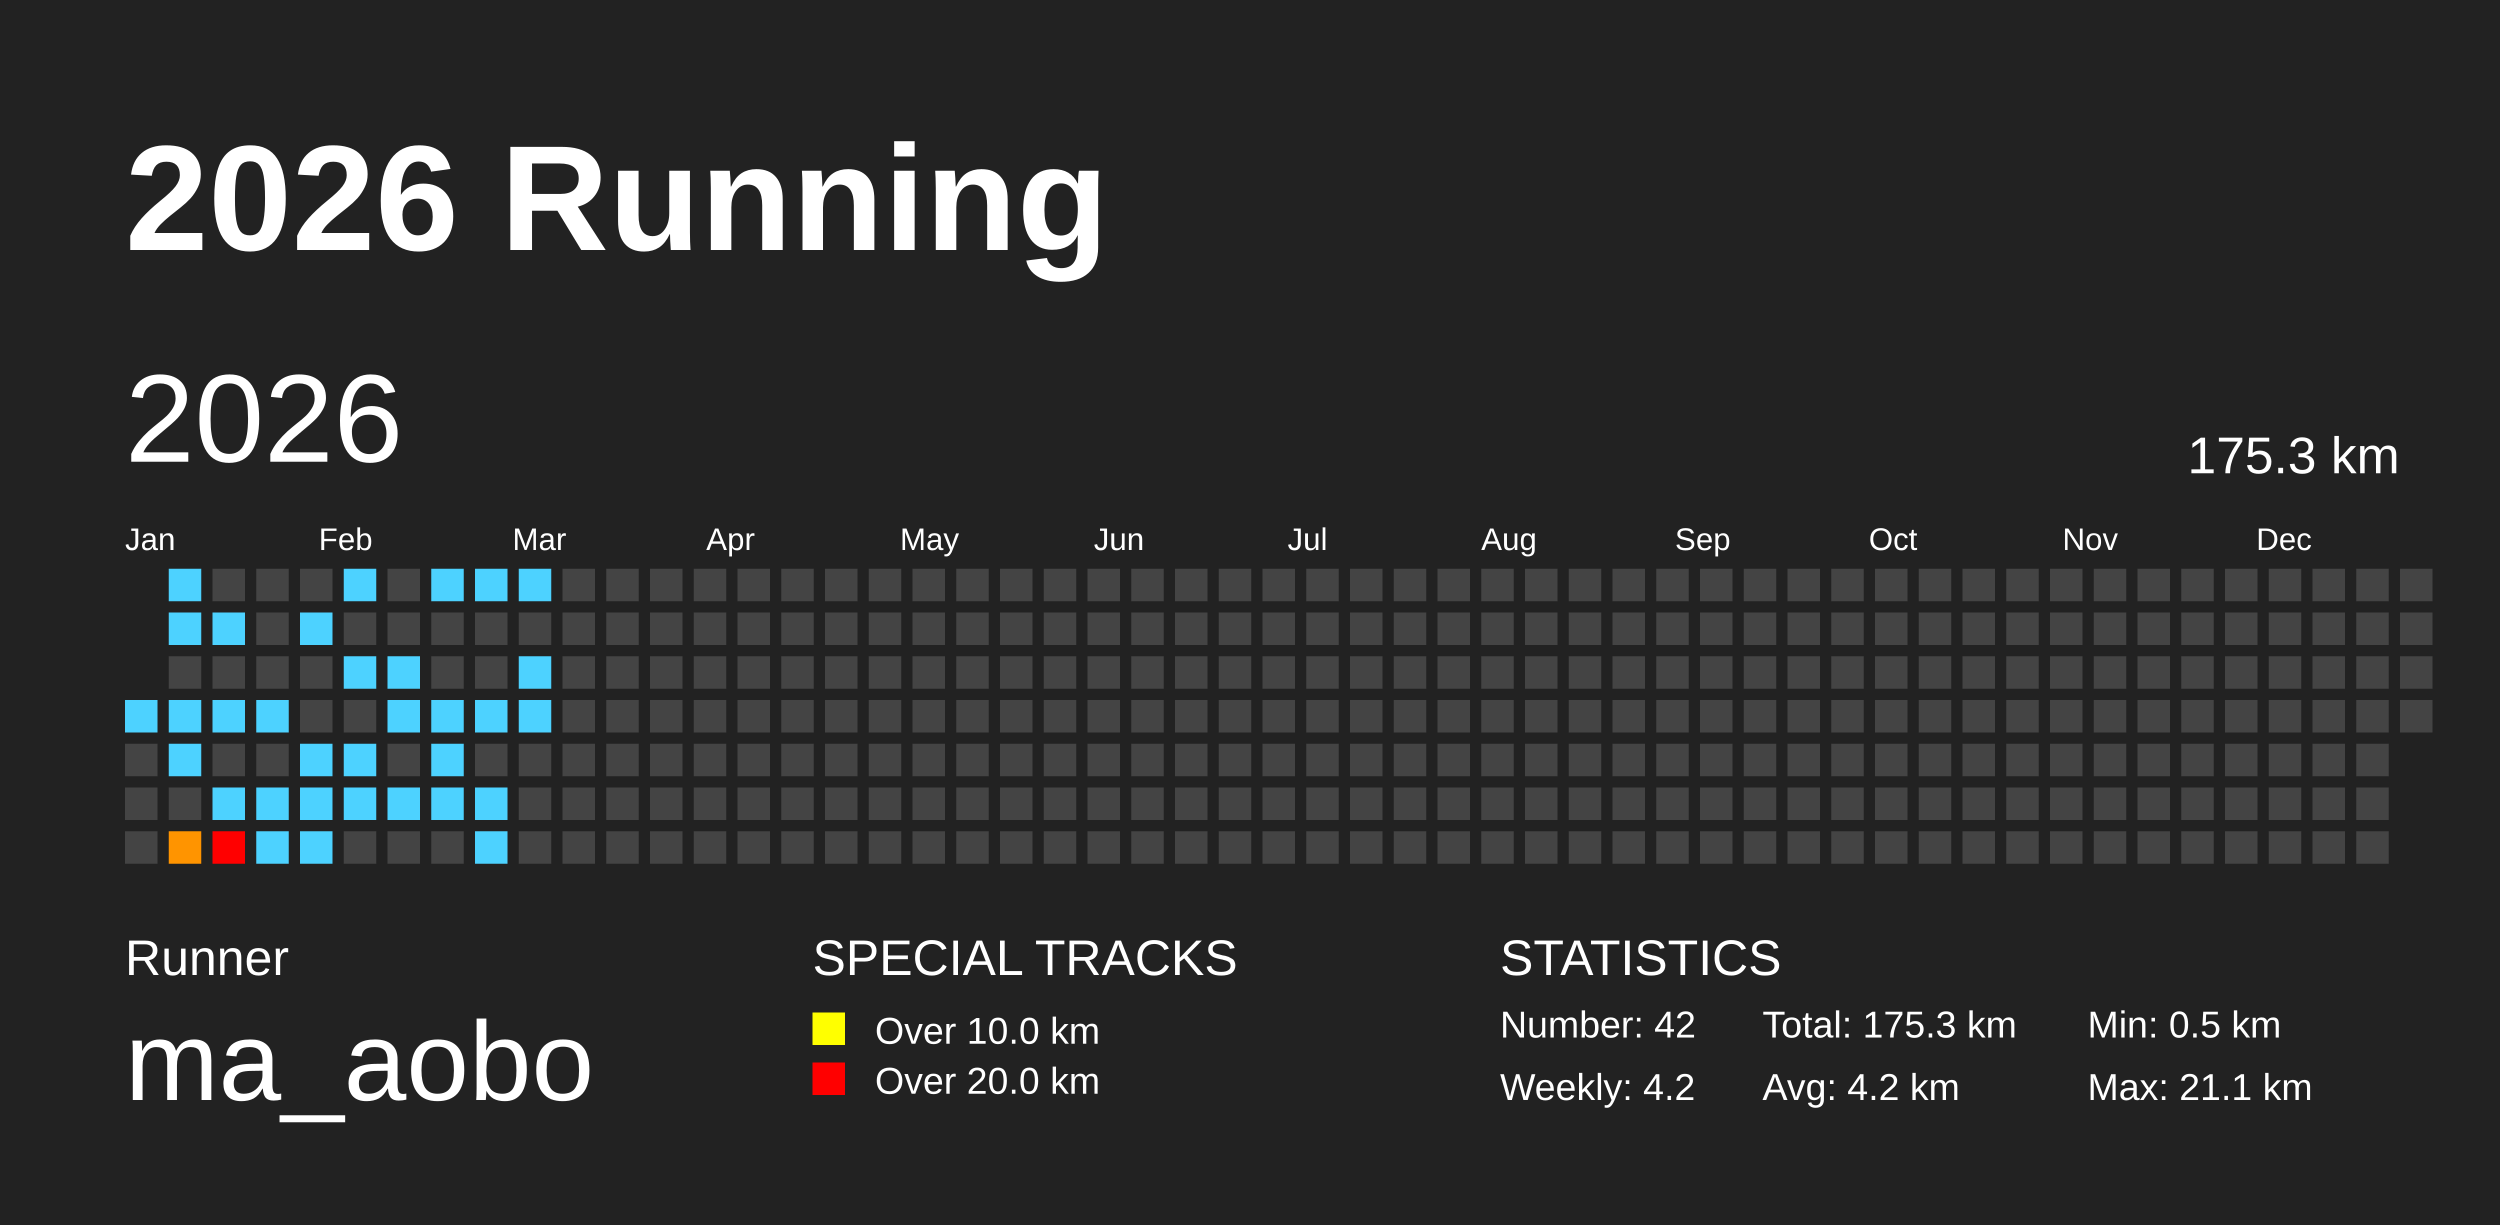
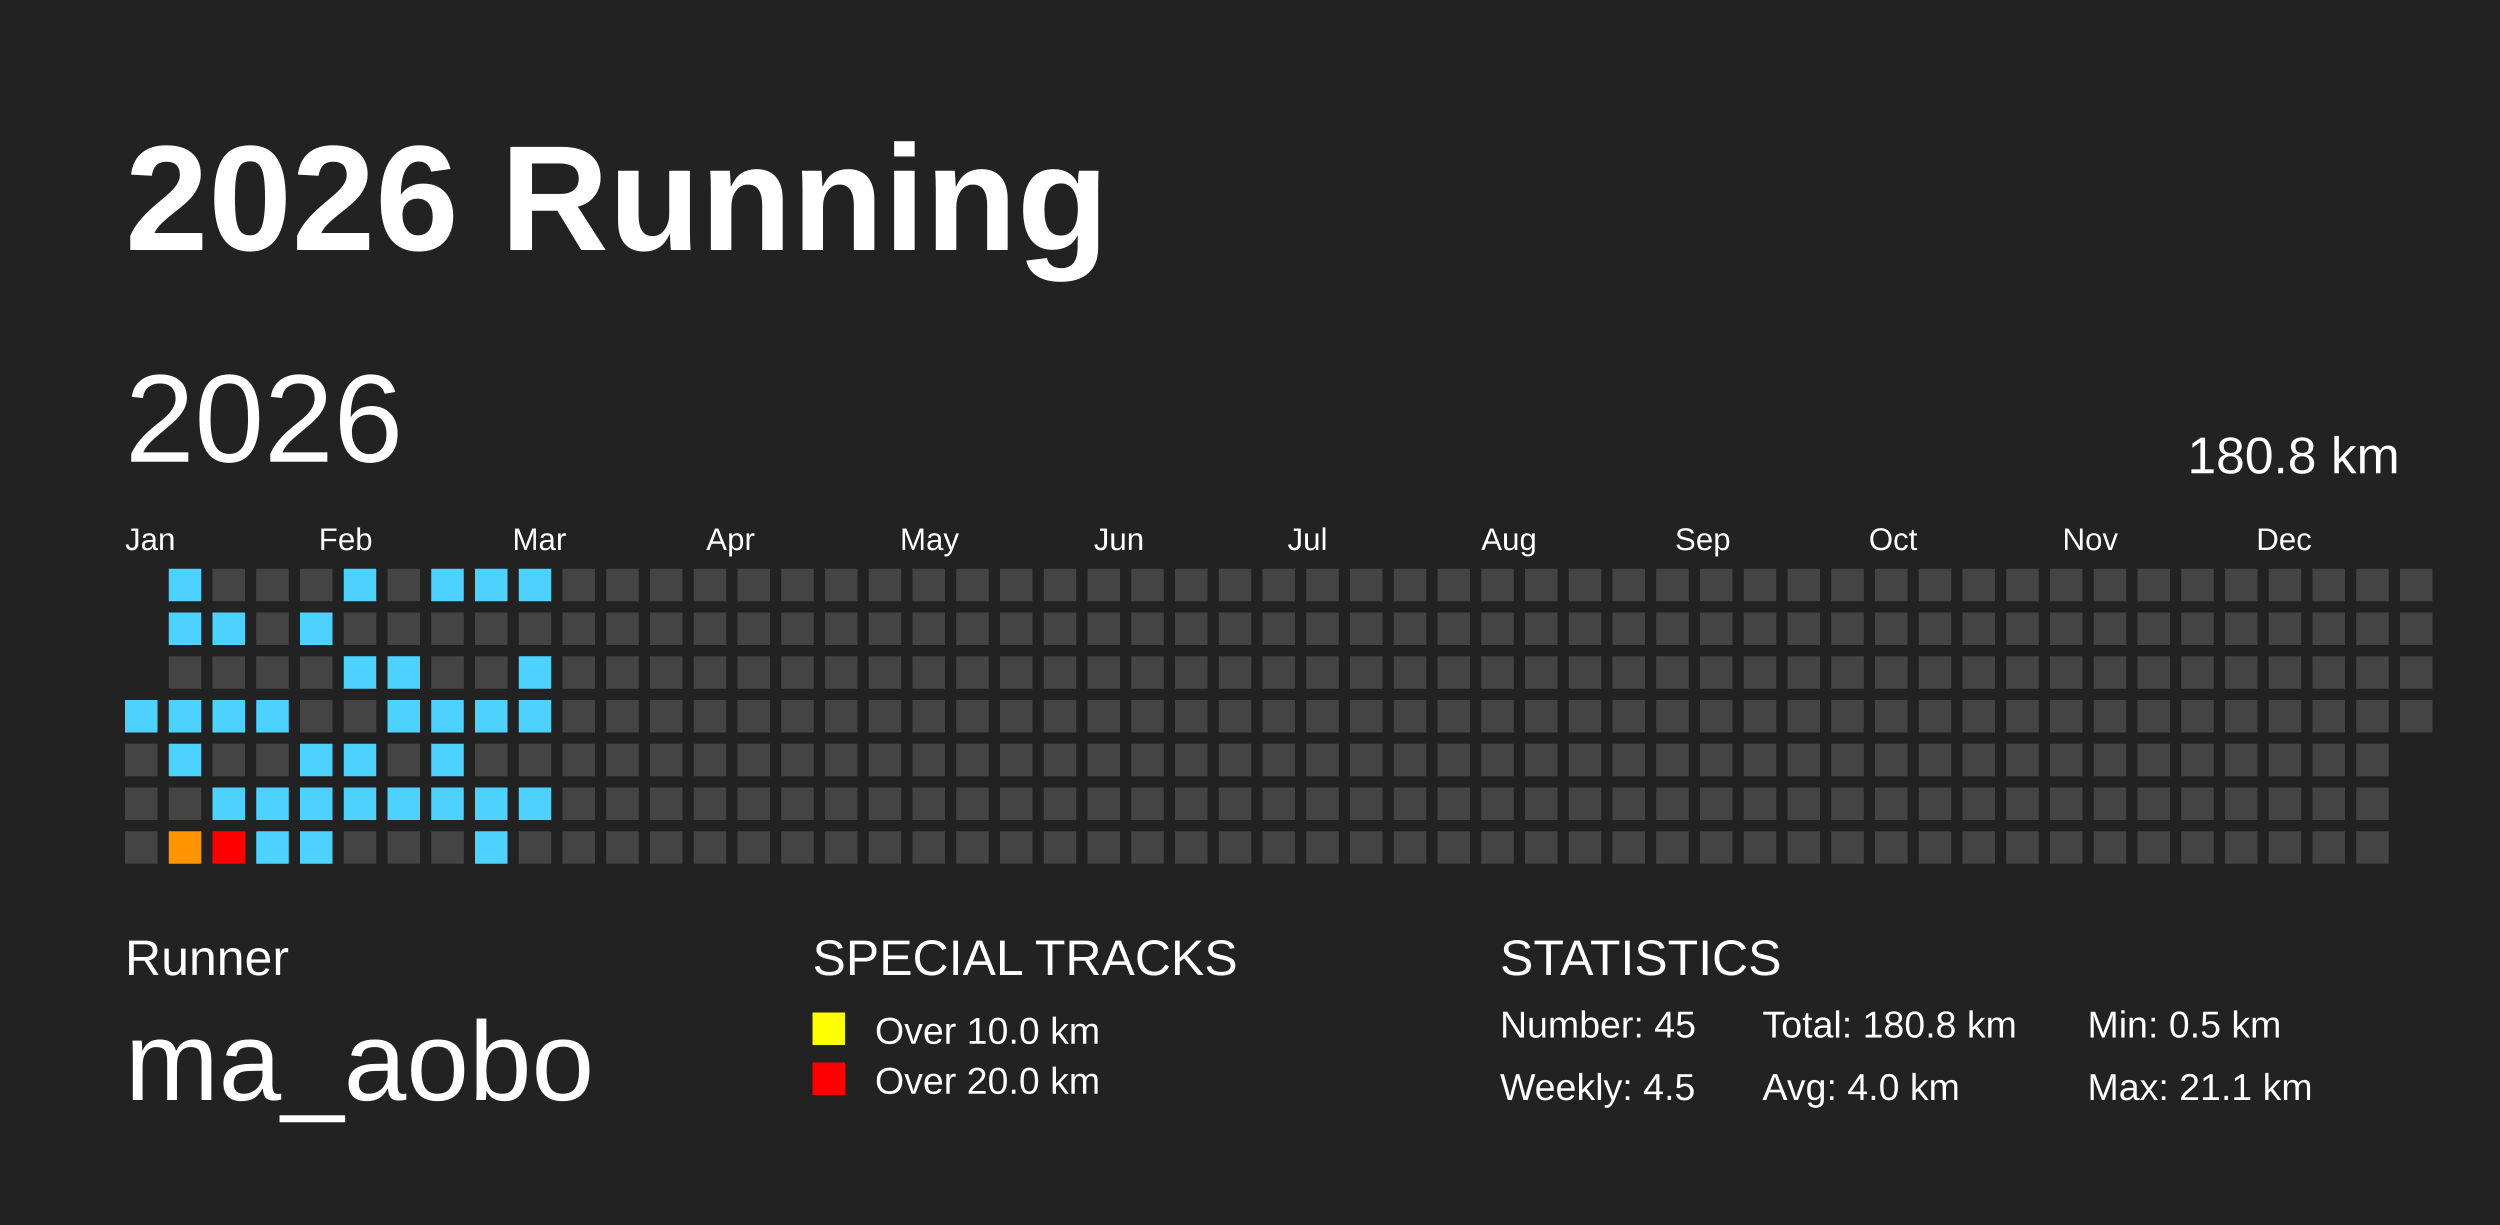
<svg xmlns="http://www.w3.org/2000/svg" baseProfile="full" height="98mm" version="1.1" viewBox="0,0,200,98" width="200mm">
  <defs />
  <rect fill="#222222" height="98" width="200" x="0" y="0" />
  <text fill="#FFFFFF" style="font-size:12px; font-family:Arial; font-weight:bold;" x="10" y="20">2026 Running</text>
  <text fill="#FFFFFF" style="font-size:4px; font-family:Arial" x="10" y="78">Runner</text>
  <text fill="#FFFFFF" style="font-size:9px; font-family:Arial" x="10" y="88">ma_aobo</text>
  <text fill="#FFFFFF" style="font-size:4px; font-family:Arial" x="65" y="78">SPECIAL TRACKS</text>
  <rect fill="yellow" height="2.6" width="2.6" x="65" y="81" />
  <text fill="#FFFFFF" style="font-size:3px; font-family:Arial" x="70" y="83.5">Over 10.0 km</text>
  <rect fill="red" height="2.6" width="2.6" x="65" y="85" />
  <text fill="#FFFFFF" style="font-size:3px; font-family:Arial" x="70" y="87.5">Over 20.0 km</text>
  <text fill="#FFFFFF" style="font-size:4px; font-family:Arial" x="120" y="78">STATISTICS</text>
-   <text fill="#FFFFFF" style="font-size:3px; font-family:Arial" x="120" y="83">Number: 42</text>
-   <text fill="#FFFFFF" style="font-size:3px; font-family:Arial" x="120" y="88">Weekly: 4.2</text>
-   <text fill="#FFFFFF" style="font-size:3px; font-family:Arial" x="141" y="83">Total: 175.3 km</text>
-   <text fill="#FFFFFF" style="font-size:3px; font-family:Arial" x="141" y="88">Avg: 4.2 km</text>
+   <text fill="#FFFFFF" style="font-size:3px; font-family:Arial" x="120" y="83">Number: 45</text>
+   <text fill="#FFFFFF" style="font-size:3px; font-family:Arial" x="120" y="88">Weekly: 4.5</text>
+   <text fill="#FFFFFF" style="font-size:3px; font-family:Arial" x="141" y="83">Total: 180.8 km</text>
+   <text fill="#FFFFFF" style="font-size:3px; font-family:Arial" x="141" y="88">Avg: 4.0 km</text>
  <text fill="#FFFFFF" style="font-size:3px; font-family:Arial" x="167" y="83">Min: 0.5 km</text>
  <text fill="#FFFFFF" style="font-size:3px; font-family:Arial" x="167" y="88">Max: 21.1 km</text>
  <text dominant-baseline="hanging" fill="#FFFFFF" style="font-size:10.0px; font-family:Arial;" x="10" y="30">2026</text>
-   <text dominant-baseline="hanging" fill="#FFFFFF" style="font-size:4.125px; font-family:Arial;" x="175" y="35">175.3 km</text>
+   <text dominant-baseline="hanging" fill="#FFFFFF" style="font-size:4.125px; font-family:Arial;" x="175" y="35">180.8 km</text>
  <text fill="#FFFFFF" style="font-size:2.5px; font-family:Arial" x="10.0" y="44">Jan</text>
  <text fill="#FFFFFF" style="font-size:2.5px; font-family:Arial" x="25.5" y="44">Feb</text>
  <text fill="#FFFFFF" style="font-size:2.5px; font-family:Arial" x="41.0" y="44">Mar</text>
  <text fill="#FFFFFF" style="font-size:2.5px; font-family:Arial" x="56.5" y="44">Apr</text>
  <text fill="#FFFFFF" style="font-size:2.5px; font-family:Arial" x="72.0" y="44">May</text>
  <text fill="#FFFFFF" style="font-size:2.5px; font-family:Arial" x="87.5" y="44">Jun</text>
  <text fill="#FFFFFF" style="font-size:2.5px; font-family:Arial" x="103.0" y="44">Jul</text>
  <text fill="#FFFFFF" style="font-size:2.5px; font-family:Arial" x="118.5" y="44">Aug</text>
  <text fill="#FFFFFF" style="font-size:2.5px; font-family:Arial" x="134.0" y="44">Sep</text>
  <text fill="#FFFFFF" style="font-size:2.5px; font-family:Arial" x="149.5" y="44">Oct</text>
  <text fill="#FFFFFF" style="font-size:2.5px; font-family:Arial" x="165.0" y="44">Nov</text>
  <text fill="#FFFFFF" style="font-size:2.5px; font-family:Arial" x="180.5" y="44">Dec</text>
  <rect fill="#4dd2ff" height="2.6" width="2.6" x="10.0" y="56.0" />
  <rect fill="#444444" height="2.6" width="2.6" x="10.0" y="59.5" />
  <rect fill="#444444" height="2.6" width="2.6" x="10.0" y="63.0" />
  <rect fill="#444444" height="2.6" width="2.6" x="10.0" y="66.5" />
  <rect fill="#4dd2ff" height="2.6" width="2.6" x="13.5" y="45.5" />
  <rect fill="#4dd2ff" height="2.6" width="2.6" x="13.5" y="49.0" />
  <rect fill="#444444" height="2.6" width="2.6" x="13.5" y="52.5" />
  <rect fill="#4dd2ff" height="2.6" width="2.6" x="13.5" y="56.0" />
  <rect fill="#4dd2ff" height="2.6" width="2.6" x="13.5" y="59.5" />
  <rect fill="#444444" height="2.6" width="2.6" x="13.5" y="63.0" />
  <rect fill="#ff9400" height="2.6" width="2.6" x="13.5" y="66.5" />
  <rect fill="#444444" height="2.6" width="2.6" x="17.0" y="45.5" />
  <rect fill="#4dd2ff" height="2.6" width="2.6" x="17.0" y="49.0" />
  <rect fill="#444444" height="2.6" width="2.6" x="17.0" y="52.5" />
  <rect fill="#4dd2ff" height="2.6" width="2.6" x="17.0" y="56.0" />
  <rect fill="#444444" height="2.6" width="2.6" x="17.0" y="59.5" />
  <rect fill="#4dd2ff" height="2.6" width="2.6" x="17.0" y="63.0" />
  <rect fill="red" height="2.6" width="2.6" x="17.0" y="66.5" />
  <rect fill="#444444" height="2.6" width="2.6" x="20.5" y="45.5" />
  <rect fill="#444444" height="2.6" width="2.6" x="20.5" y="49.0" />
  <rect fill="#444444" height="2.6" width="2.6" x="20.5" y="52.5" />
  <rect fill="#4dd2ff" height="2.6" width="2.6" x="20.5" y="56.0" />
  <rect fill="#444444" height="2.6" width="2.6" x="20.5" y="59.5" />
  <rect fill="#4dd2ff" height="2.6" width="2.6" x="20.5" y="63.0" />
  <rect fill="#4dd2ff" height="2.6" width="2.6" x="20.5" y="66.5" />
  <rect fill="#444444" height="2.6" width="2.6" x="24.0" y="45.5" />
  <rect fill="#4dd2ff" height="2.6" width="2.6" x="24.0" y="49.0" />
  <rect fill="#444444" height="2.6" width="2.6" x="24.0" y="52.5" />
  <rect fill="#444444" height="2.6" width="2.6" x="24.0" y="56.0" />
  <rect fill="#4dd2ff" height="2.6" width="2.6" x="24.0" y="59.5" />
  <rect fill="#4dd2ff" height="2.6" width="2.6" x="24.0" y="63.0" />
  <rect fill="#4dd2ff" height="2.6" width="2.6" x="24.0" y="66.5" />
  <rect fill="#4dd2ff" height="2.6" width="2.6" x="27.5" y="45.5" />
  <rect fill="#444444" height="2.6" width="2.6" x="27.5" y="49.0" />
  <rect fill="#4dd2ff" height="2.6" width="2.6" x="27.5" y="52.5" />
  <rect fill="#444444" height="2.6" width="2.6" x="27.5" y="56.0" />
  <rect fill="#4dd2ff" height="2.6" width="2.6" x="27.5" y="59.5" />
  <rect fill="#4dd2ff" height="2.6" width="2.6" x="27.5" y="63.0" />
  <rect fill="#444444" height="2.6" width="2.6" x="27.5" y="66.5" />
  <rect fill="#444444" height="2.6" width="2.6" x="31.0" y="45.5" />
  <rect fill="#444444" height="2.6" width="2.6" x="31.0" y="49.0" />
  <rect fill="#4dd2ff" height="2.6" width="2.6" x="31.0" y="52.5" />
  <rect fill="#4dd2ff" height="2.6" width="2.6" x="31.0" y="56.0" />
  <rect fill="#444444" height="2.6" width="2.6" x="31.0" y="59.5" />
  <rect fill="#4dd2ff" height="2.6" width="2.6" x="31.0" y="63.0" />
  <rect fill="#444444" height="2.6" width="2.6" x="31.0" y="66.5" />
  <rect fill="#4dd2ff" height="2.6" width="2.6" x="34.5" y="45.5" />
  <rect fill="#444444" height="2.6" width="2.6" x="34.5" y="49.0" />
  <rect fill="#444444" height="2.6" width="2.6" x="34.5" y="52.5" />
  <rect fill="#4dd2ff" height="2.6" width="2.6" x="34.5" y="56.0" />
  <rect fill="#4dd2ff" height="2.6" width="2.6" x="34.5" y="59.5" />
  <rect fill="#4dd2ff" height="2.6" width="2.6" x="34.5" y="63.0" />
  <rect fill="#444444" height="2.6" width="2.6" x="34.5" y="66.5" />
  <rect fill="#4dd2ff" height="2.6" width="2.6" x="38.0" y="45.5" />
  <rect fill="#444444" height="2.6" width="2.6" x="38.0" y="49.0" />
  <rect fill="#444444" height="2.6" width="2.6" x="38.0" y="52.5" />
  <rect fill="#4dd2ff" height="2.6" width="2.6" x="38.0" y="56.0" />
  <rect fill="#444444" height="2.6" width="2.6" x="38.0" y="59.5" />
  <rect fill="#4dd2ff" height="2.6" width="2.6" x="38.0" y="63.0" />
  <rect fill="#4dd2ff" height="2.6" width="2.6" x="38.0" y="66.5" />
  <rect fill="#4dd2ff" height="2.6" width="2.6" x="41.5" y="45.5" />
  <rect fill="#444444" height="2.6" width="2.6" x="41.5" y="49.0" />
  <rect fill="#4dd2ff" height="2.6" width="2.6" x="41.5" y="52.5" />
  <rect fill="#4dd2ff" height="2.6" width="2.6" x="41.5" y="56.0" />
  <rect fill="#444444" height="2.6" width="2.6" x="41.5" y="59.5" />
-   <rect fill="#444444" height="2.6" width="2.6" x="41.5" y="63.0" />
+   <rect fill="#4dd2ff" height="2.6" width="2.6" x="41.5" y="63.0" />
  <rect fill="#444444" height="2.6" width="2.6" x="41.5" y="66.5" />
  <rect fill="#444444" height="2.6" width="2.6" x="45.0" y="45.5" />
  <rect fill="#444444" height="2.6" width="2.6" x="45.0" y="49.0" />
  <rect fill="#444444" height="2.6" width="2.6" x="45.0" y="52.5" />
  <rect fill="#444444" height="2.6" width="2.6" x="45.0" y="56.0" />
  <rect fill="#444444" height="2.6" width="2.6" x="45.0" y="59.5" />
  <rect fill="#444444" height="2.6" width="2.6" x="45.0" y="63.0" />
  <rect fill="#444444" height="2.6" width="2.6" x="45.0" y="66.5" />
  <rect fill="#444444" height="2.6" width="2.6" x="48.5" y="45.5" />
  <rect fill="#444444" height="2.6" width="2.6" x="48.5" y="49.0" />
  <rect fill="#444444" height="2.6" width="2.6" x="48.5" y="52.5" />
  <rect fill="#444444" height="2.6" width="2.6" x="48.5" y="56.0" />
  <rect fill="#444444" height="2.6" width="2.6" x="48.5" y="59.5" />
  <rect fill="#444444" height="2.6" width="2.6" x="48.5" y="63.0" />
  <rect fill="#444444" height="2.6" width="2.6" x="48.5" y="66.5" />
  <rect fill="#444444" height="2.6" width="2.6" x="52.0" y="45.5" />
  <rect fill="#444444" height="2.6" width="2.6" x="52.0" y="49.0" />
  <rect fill="#444444" height="2.6" width="2.6" x="52.0" y="52.5" />
  <rect fill="#444444" height="2.6" width="2.6" x="52.0" y="56.0" />
  <rect fill="#444444" height="2.6" width="2.6" x="52.0" y="59.5" />
  <rect fill="#444444" height="2.6" width="2.6" x="52.0" y="63.0" />
  <rect fill="#444444" height="2.6" width="2.6" x="52.0" y="66.5" />
  <rect fill="#444444" height="2.6" width="2.6" x="55.5" y="45.5" />
  <rect fill="#444444" height="2.6" width="2.6" x="55.5" y="49.0" />
  <rect fill="#444444" height="2.6" width="2.6" x="55.5" y="52.5" />
  <rect fill="#444444" height="2.6" width="2.6" x="55.5" y="56.0" />
  <rect fill="#444444" height="2.6" width="2.6" x="55.5" y="59.5" />
  <rect fill="#444444" height="2.6" width="2.6" x="55.5" y="63.0" />
  <rect fill="#444444" height="2.6" width="2.6" x="55.5" y="66.5" />
  <rect fill="#444444" height="2.6" width="2.6" x="59.0" y="45.5" />
  <rect fill="#444444" height="2.6" width="2.6" x="59.0" y="49.0" />
  <rect fill="#444444" height="2.6" width="2.6" x="59.0" y="52.5" />
  <rect fill="#444444" height="2.6" width="2.6" x="59.0" y="56.0" />
  <rect fill="#444444" height="2.6" width="2.6" x="59.0" y="59.5" />
  <rect fill="#444444" height="2.6" width="2.6" x="59.0" y="63.0" />
  <rect fill="#444444" height="2.6" width="2.6" x="59.0" y="66.5" />
  <rect fill="#444444" height="2.6" width="2.6" x="62.5" y="45.5" />
  <rect fill="#444444" height="2.6" width="2.6" x="62.5" y="49.0" />
  <rect fill="#444444" height="2.6" width="2.6" x="62.5" y="52.5" />
  <rect fill="#444444" height="2.6" width="2.6" x="62.5" y="56.0" />
  <rect fill="#444444" height="2.6" width="2.6" x="62.5" y="59.5" />
  <rect fill="#444444" height="2.6" width="2.6" x="62.5" y="63.0" />
  <rect fill="#444444" height="2.6" width="2.6" x="62.5" y="66.5" />
  <rect fill="#444444" height="2.6" width="2.6" x="66.0" y="45.5" />
  <rect fill="#444444" height="2.6" width="2.6" x="66.0" y="49.0" />
  <rect fill="#444444" height="2.6" width="2.6" x="66.0" y="52.5" />
  <rect fill="#444444" height="2.6" width="2.6" x="66.0" y="56.0" />
  <rect fill="#444444" height="2.6" width="2.6" x="66.0" y="59.5" />
  <rect fill="#444444" height="2.6" width="2.6" x="66.0" y="63.0" />
  <rect fill="#444444" height="2.6" width="2.6" x="66.0" y="66.5" />
  <rect fill="#444444" height="2.6" width="2.6" x="69.5" y="45.5" />
  <rect fill="#444444" height="2.6" width="2.6" x="69.5" y="49.0" />
  <rect fill="#444444" height="2.6" width="2.6" x="69.5" y="52.5" />
  <rect fill="#444444" height="2.6" width="2.6" x="69.5" y="56.0" />
  <rect fill="#444444" height="2.6" width="2.6" x="69.5" y="59.5" />
  <rect fill="#444444" height="2.6" width="2.6" x="69.5" y="63.0" />
  <rect fill="#444444" height="2.6" width="2.6" x="69.5" y="66.5" />
  <rect fill="#444444" height="2.6" width="2.6" x="73.0" y="45.5" />
  <rect fill="#444444" height="2.6" width="2.6" x="73.0" y="49.0" />
  <rect fill="#444444" height="2.6" width="2.6" x="73.0" y="52.5" />
  <rect fill="#444444" height="2.6" width="2.6" x="73.0" y="56.0" />
  <rect fill="#444444" height="2.6" width="2.6" x="73.0" y="59.5" />
  <rect fill="#444444" height="2.6" width="2.6" x="73.0" y="63.0" />
  <rect fill="#444444" height="2.6" width="2.6" x="73.0" y="66.5" />
  <rect fill="#444444" height="2.6" width="2.6" x="76.5" y="45.5" />
  <rect fill="#444444" height="2.6" width="2.6" x="76.5" y="49.0" />
  <rect fill="#444444" height="2.6" width="2.6" x="76.5" y="52.5" />
  <rect fill="#444444" height="2.6" width="2.6" x="76.5" y="56.0" />
  <rect fill="#444444" height="2.6" width="2.6" x="76.5" y="59.5" />
  <rect fill="#444444" height="2.6" width="2.6" x="76.5" y="63.0" />
  <rect fill="#444444" height="2.6" width="2.6" x="76.5" y="66.5" />
  <rect fill="#444444" height="2.6" width="2.6" x="80.0" y="45.5" />
  <rect fill="#444444" height="2.6" width="2.6" x="80.0" y="49.0" />
  <rect fill="#444444" height="2.6" width="2.6" x="80.0" y="52.5" />
  <rect fill="#444444" height="2.6" width="2.6" x="80.0" y="56.0" />
  <rect fill="#444444" height="2.6" width="2.6" x="80.0" y="59.5" />
  <rect fill="#444444" height="2.6" width="2.6" x="80.0" y="63.0" />
  <rect fill="#444444" height="2.6" width="2.6" x="80.0" y="66.5" />
  <rect fill="#444444" height="2.6" width="2.6" x="83.5" y="45.5" />
  <rect fill="#444444" height="2.6" width="2.6" x="83.5" y="49.0" />
  <rect fill="#444444" height="2.6" width="2.6" x="83.5" y="52.5" />
  <rect fill="#444444" height="2.6" width="2.6" x="83.5" y="56.0" />
  <rect fill="#444444" height="2.6" width="2.6" x="83.5" y="59.5" />
  <rect fill="#444444" height="2.6" width="2.6" x="83.5" y="63.0" />
  <rect fill="#444444" height="2.6" width="2.6" x="83.5" y="66.5" />
  <rect fill="#444444" height="2.6" width="2.6" x="87.0" y="45.5" />
  <rect fill="#444444" height="2.6" width="2.6" x="87.0" y="49.0" />
  <rect fill="#444444" height="2.6" width="2.6" x="87.0" y="52.5" />
  <rect fill="#444444" height="2.6" width="2.6" x="87.0" y="56.0" />
  <rect fill="#444444" height="2.6" width="2.6" x="87.0" y="59.5" />
  <rect fill="#444444" height="2.6" width="2.6" x="87.0" y="63.0" />
  <rect fill="#444444" height="2.6" width="2.6" x="87.0" y="66.5" />
  <rect fill="#444444" height="2.6" width="2.6" x="90.5" y="45.5" />
  <rect fill="#444444" height="2.6" width="2.6" x="90.5" y="49.0" />
  <rect fill="#444444" height="2.6" width="2.6" x="90.5" y="52.5" />
  <rect fill="#444444" height="2.6" width="2.6" x="90.5" y="56.0" />
  <rect fill="#444444" height="2.6" width="2.6" x="90.5" y="59.5" />
  <rect fill="#444444" height="2.6" width="2.6" x="90.5" y="63.0" />
  <rect fill="#444444" height="2.6" width="2.6" x="90.5" y="66.5" />
  <rect fill="#444444" height="2.6" width="2.6" x="94.0" y="45.5" />
  <rect fill="#444444" height="2.6" width="2.6" x="94.0" y="49.0" />
  <rect fill="#444444" height="2.6" width="2.6" x="94.0" y="52.5" />
  <rect fill="#444444" height="2.6" width="2.6" x="94.0" y="56.0" />
  <rect fill="#444444" height="2.6" width="2.6" x="94.0" y="59.5" />
  <rect fill="#444444" height="2.6" width="2.6" x="94.0" y="63.0" />
  <rect fill="#444444" height="2.6" width="2.6" x="94.0" y="66.5" />
  <rect fill="#444444" height="2.6" width="2.6" x="97.5" y="45.5" />
  <rect fill="#444444" height="2.6" width="2.6" x="97.5" y="49.0" />
  <rect fill="#444444" height="2.6" width="2.6" x="97.5" y="52.5" />
  <rect fill="#444444" height="2.6" width="2.6" x="97.5" y="56.0" />
  <rect fill="#444444" height="2.6" width="2.6" x="97.5" y="59.5" />
  <rect fill="#444444" height="2.6" width="2.6" x="97.5" y="63.0" />
  <rect fill="#444444" height="2.6" width="2.6" x="97.5" y="66.5" />
  <rect fill="#444444" height="2.6" width="2.6" x="101.0" y="45.5" />
  <rect fill="#444444" height="2.6" width="2.6" x="101.0" y="49.0" />
  <rect fill="#444444" height="2.6" width="2.6" x="101.0" y="52.5" />
  <rect fill="#444444" height="2.6" width="2.6" x="101.0" y="56.0" />
  <rect fill="#444444" height="2.6" width="2.6" x="101.0" y="59.5" />
  <rect fill="#444444" height="2.6" width="2.6" x="101.0" y="63.0" />
  <rect fill="#444444" height="2.6" width="2.6" x="101.0" y="66.5" />
  <rect fill="#444444" height="2.6" width="2.6" x="104.5" y="45.5" />
  <rect fill="#444444" height="2.6" width="2.6" x="104.5" y="49.0" />
  <rect fill="#444444" height="2.6" width="2.6" x="104.5" y="52.5" />
  <rect fill="#444444" height="2.6" width="2.6" x="104.5" y="56.0" />
  <rect fill="#444444" height="2.6" width="2.6" x="104.5" y="59.5" />
  <rect fill="#444444" height="2.6" width="2.6" x="104.5" y="63.0" />
  <rect fill="#444444" height="2.6" width="2.6" x="104.5" y="66.5" />
  <rect fill="#444444" height="2.6" width="2.6" x="108.0" y="45.5" />
  <rect fill="#444444" height="2.6" width="2.6" x="108.0" y="49.0" />
  <rect fill="#444444" height="2.6" width="2.6" x="108.0" y="52.5" />
  <rect fill="#444444" height="2.6" width="2.6" x="108.0" y="56.0" />
  <rect fill="#444444" height="2.6" width="2.6" x="108.0" y="59.5" />
  <rect fill="#444444" height="2.6" width="2.6" x="108.0" y="63.0" />
  <rect fill="#444444" height="2.6" width="2.6" x="108.0" y="66.5" />
  <rect fill="#444444" height="2.6" width="2.6" x="111.5" y="45.5" />
  <rect fill="#444444" height="2.6" width="2.6" x="111.5" y="49.0" />
  <rect fill="#444444" height="2.6" width="2.6" x="111.5" y="52.5" />
  <rect fill="#444444" height="2.6" width="2.6" x="111.5" y="56.0" />
  <rect fill="#444444" height="2.6" width="2.6" x="111.5" y="59.5" />
  <rect fill="#444444" height="2.6" width="2.6" x="111.5" y="63.0" />
  <rect fill="#444444" height="2.6" width="2.6" x="111.5" y="66.5" />
  <rect fill="#444444" height="2.6" width="2.6" x="115.0" y="45.5" />
  <rect fill="#444444" height="2.6" width="2.6" x="115.0" y="49.0" />
  <rect fill="#444444" height="2.6" width="2.6" x="115.0" y="52.5" />
  <rect fill="#444444" height="2.6" width="2.6" x="115.0" y="56.0" />
  <rect fill="#444444" height="2.6" width="2.6" x="115.0" y="59.5" />
  <rect fill="#444444" height="2.6" width="2.6" x="115.0" y="63.0" />
  <rect fill="#444444" height="2.6" width="2.6" x="115.0" y="66.5" />
  <rect fill="#444444" height="2.6" width="2.6" x="118.5" y="45.5" />
  <rect fill="#444444" height="2.6" width="2.6" x="118.5" y="49.0" />
  <rect fill="#444444" height="2.6" width="2.6" x="118.5" y="52.5" />
  <rect fill="#444444" height="2.6" width="2.6" x="118.5" y="56.0" />
  <rect fill="#444444" height="2.6" width="2.6" x="118.5" y="59.5" />
  <rect fill="#444444" height="2.6" width="2.6" x="118.5" y="63.0" />
  <rect fill="#444444" height="2.6" width="2.6" x="118.5" y="66.5" />
  <rect fill="#444444" height="2.6" width="2.6" x="122.0" y="45.5" />
  <rect fill="#444444" height="2.6" width="2.6" x="122.0" y="49.0" />
  <rect fill="#444444" height="2.6" width="2.6" x="122.0" y="52.5" />
  <rect fill="#444444" height="2.6" width="2.6" x="122.0" y="56.0" />
  <rect fill="#444444" height="2.6" width="2.6" x="122.0" y="59.5" />
  <rect fill="#444444" height="2.6" width="2.6" x="122.0" y="63.0" />
  <rect fill="#444444" height="2.6" width="2.6" x="122.0" y="66.5" />
  <rect fill="#444444" height="2.6" width="2.6" x="125.5" y="45.5" />
  <rect fill="#444444" height="2.6" width="2.6" x="125.5" y="49.0" />
  <rect fill="#444444" height="2.6" width="2.6" x="125.5" y="52.5" />
  <rect fill="#444444" height="2.6" width="2.6" x="125.5" y="56.0" />
  <rect fill="#444444" height="2.6" width="2.6" x="125.5" y="59.5" />
  <rect fill="#444444" height="2.6" width="2.6" x="125.5" y="63.0" />
  <rect fill="#444444" height="2.6" width="2.6" x="125.5" y="66.5" />
  <rect fill="#444444" height="2.6" width="2.6" x="129.0" y="45.5" />
  <rect fill="#444444" height="2.6" width="2.6" x="129.0" y="49.0" />
  <rect fill="#444444" height="2.6" width="2.6" x="129.0" y="52.5" />
  <rect fill="#444444" height="2.6" width="2.6" x="129.0" y="56.0" />
  <rect fill="#444444" height="2.6" width="2.6" x="129.0" y="59.5" />
  <rect fill="#444444" height="2.6" width="2.6" x="129.0" y="63.0" />
  <rect fill="#444444" height="2.6" width="2.6" x="129.0" y="66.5" />
  <rect fill="#444444" height="2.6" width="2.6" x="132.5" y="45.5" />
  <rect fill="#444444" height="2.6" width="2.6" x="132.5" y="49.0" />
  <rect fill="#444444" height="2.6" width="2.6" x="132.5" y="52.5" />
  <rect fill="#444444" height="2.6" width="2.6" x="132.5" y="56.0" />
  <rect fill="#444444" height="2.6" width="2.6" x="132.5" y="59.5" />
  <rect fill="#444444" height="2.6" width="2.6" x="132.5" y="63.0" />
  <rect fill="#444444" height="2.6" width="2.6" x="132.5" y="66.5" />
  <rect fill="#444444" height="2.6" width="2.6" x="136.0" y="45.5" />
  <rect fill="#444444" height="2.6" width="2.6" x="136.0" y="49.0" />
  <rect fill="#444444" height="2.6" width="2.6" x="136.0" y="52.5" />
  <rect fill="#444444" height="2.6" width="2.6" x="136.0" y="56.0" />
  <rect fill="#444444" height="2.6" width="2.6" x="136.0" y="59.5" />
  <rect fill="#444444" height="2.6" width="2.6" x="136.0" y="63.0" />
  <rect fill="#444444" height="2.6" width="2.6" x="136.0" y="66.5" />
  <rect fill="#444444" height="2.6" width="2.6" x="139.5" y="45.5" />
  <rect fill="#444444" height="2.6" width="2.6" x="139.5" y="49.0" />
  <rect fill="#444444" height="2.6" width="2.6" x="139.5" y="52.5" />
  <rect fill="#444444" height="2.6" width="2.6" x="139.5" y="56.0" />
  <rect fill="#444444" height="2.6" width="2.6" x="139.5" y="59.5" />
  <rect fill="#444444" height="2.6" width="2.6" x="139.5" y="63.0" />
  <rect fill="#444444" height="2.6" width="2.6" x="139.5" y="66.5" />
  <rect fill="#444444" height="2.6" width="2.6" x="143.0" y="45.5" />
  <rect fill="#444444" height="2.6" width="2.6" x="143.0" y="49.0" />
  <rect fill="#444444" height="2.6" width="2.6" x="143.0" y="52.5" />
  <rect fill="#444444" height="2.6" width="2.6" x="143.0" y="56.0" />
  <rect fill="#444444" height="2.6" width="2.6" x="143.0" y="59.5" />
  <rect fill="#444444" height="2.6" width="2.6" x="143.0" y="63.0" />
  <rect fill="#444444" height="2.6" width="2.6" x="143.0" y="66.5" />
  <rect fill="#444444" height="2.6" width="2.6" x="146.5" y="45.5" />
  <rect fill="#444444" height="2.6" width="2.6" x="146.5" y="49.0" />
  <rect fill="#444444" height="2.6" width="2.6" x="146.5" y="52.5" />
  <rect fill="#444444" height="2.6" width="2.6" x="146.5" y="56.0" />
  <rect fill="#444444" height="2.6" width="2.6" x="146.5" y="59.5" />
  <rect fill="#444444" height="2.6" width="2.6" x="146.5" y="63.0" />
  <rect fill="#444444" height="2.6" width="2.6" x="146.5" y="66.5" />
  <rect fill="#444444" height="2.6" width="2.6" x="150.0" y="45.5" />
  <rect fill="#444444" height="2.6" width="2.6" x="150.0" y="49.0" />
  <rect fill="#444444" height="2.6" width="2.6" x="150.0" y="52.5" />
  <rect fill="#444444" height="2.6" width="2.6" x="150.0" y="56.0" />
  <rect fill="#444444" height="2.6" width="2.6" x="150.0" y="59.5" />
  <rect fill="#444444" height="2.6" width="2.6" x="150.0" y="63.0" />
  <rect fill="#444444" height="2.6" width="2.6" x="150.0" y="66.5" />
  <rect fill="#444444" height="2.6" width="2.6" x="153.5" y="45.5" />
  <rect fill="#444444" height="2.6" width="2.6" x="153.5" y="49.0" />
  <rect fill="#444444" height="2.6" width="2.6" x="153.5" y="52.5" />
  <rect fill="#444444" height="2.6" width="2.6" x="153.5" y="56.0" />
  <rect fill="#444444" height="2.6" width="2.6" x="153.5" y="59.5" />
  <rect fill="#444444" height="2.6" width="2.6" x="153.5" y="63.0" />
  <rect fill="#444444" height="2.6" width="2.6" x="153.5" y="66.5" />
  <rect fill="#444444" height="2.6" width="2.6" x="157.0" y="45.5" />
  <rect fill="#444444" height="2.6" width="2.6" x="157.0" y="49.0" />
  <rect fill="#444444" height="2.6" width="2.6" x="157.0" y="52.5" />
  <rect fill="#444444" height="2.6" width="2.6" x="157.0" y="56.0" />
  <rect fill="#444444" height="2.6" width="2.6" x="157.0" y="59.5" />
  <rect fill="#444444" height="2.6" width="2.6" x="157.0" y="63.0" />
  <rect fill="#444444" height="2.6" width="2.6" x="157.0" y="66.5" />
  <rect fill="#444444" height="2.6" width="2.6" x="160.5" y="45.5" />
  <rect fill="#444444" height="2.6" width="2.6" x="160.5" y="49.0" />
  <rect fill="#444444" height="2.6" width="2.6" x="160.5" y="52.5" />
  <rect fill="#444444" height="2.6" width="2.6" x="160.5" y="56.0" />
  <rect fill="#444444" height="2.6" width="2.6" x="160.5" y="59.5" />
  <rect fill="#444444" height="2.6" width="2.6" x="160.5" y="63.0" />
  <rect fill="#444444" height="2.6" width="2.6" x="160.5" y="66.5" />
  <rect fill="#444444" height="2.6" width="2.6" x="164.0" y="45.5" />
  <rect fill="#444444" height="2.6" width="2.6" x="164.0" y="49.0" />
  <rect fill="#444444" height="2.6" width="2.6" x="164.0" y="52.5" />
  <rect fill="#444444" height="2.6" width="2.6" x="164.0" y="56.0" />
  <rect fill="#444444" height="2.6" width="2.6" x="164.0" y="59.5" />
  <rect fill="#444444" height="2.6" width="2.6" x="164.0" y="63.0" />
  <rect fill="#444444" height="2.6" width="2.6" x="164.0" y="66.5" />
  <rect fill="#444444" height="2.6" width="2.6" x="167.5" y="45.5" />
  <rect fill="#444444" height="2.6" width="2.6" x="167.5" y="49.0" />
  <rect fill="#444444" height="2.6" width="2.6" x="167.5" y="52.5" />
  <rect fill="#444444" height="2.6" width="2.6" x="167.5" y="56.0" />
  <rect fill="#444444" height="2.6" width="2.6" x="167.5" y="59.5" />
  <rect fill="#444444" height="2.6" width="2.6" x="167.5" y="63.0" />
  <rect fill="#444444" height="2.6" width="2.6" x="167.5" y="66.5" />
  <rect fill="#444444" height="2.6" width="2.6" x="171.0" y="45.5" />
  <rect fill="#444444" height="2.6" width="2.6" x="171.0" y="49.0" />
  <rect fill="#444444" height="2.6" width="2.6" x="171.0" y="52.5" />
  <rect fill="#444444" height="2.6" width="2.6" x="171.0" y="56.0" />
  <rect fill="#444444" height="2.6" width="2.6" x="171.0" y="59.5" />
  <rect fill="#444444" height="2.6" width="2.6" x="171.0" y="63.0" />
  <rect fill="#444444" height="2.6" width="2.6" x="171.0" y="66.5" />
  <rect fill="#444444" height="2.6" width="2.6" x="174.5" y="45.5" />
  <rect fill="#444444" height="2.6" width="2.6" x="174.5" y="49.0" />
  <rect fill="#444444" height="2.6" width="2.6" x="174.5" y="52.5" />
  <rect fill="#444444" height="2.6" width="2.6" x="174.5" y="56.0" />
  <rect fill="#444444" height="2.6" width="2.6" x="174.5" y="59.5" />
  <rect fill="#444444" height="2.6" width="2.6" x="174.5" y="63.0" />
  <rect fill="#444444" height="2.6" width="2.6" x="174.5" y="66.5" />
  <rect fill="#444444" height="2.6" width="2.6" x="178.0" y="45.5" />
  <rect fill="#444444" height="2.6" width="2.6" x="178.0" y="49.0" />
  <rect fill="#444444" height="2.6" width="2.6" x="178.0" y="52.5" />
  <rect fill="#444444" height="2.6" width="2.6" x="178.0" y="56.0" />
  <rect fill="#444444" height="2.6" width="2.6" x="178.0" y="59.5" />
  <rect fill="#444444" height="2.6" width="2.6" x="178.0" y="63.0" />
  <rect fill="#444444" height="2.6" width="2.6" x="178.0" y="66.5" />
  <rect fill="#444444" height="2.6" width="2.6" x="181.5" y="45.5" />
  <rect fill="#444444" height="2.6" width="2.6" x="181.5" y="49.0" />
  <rect fill="#444444" height="2.6" width="2.6" x="181.5" y="52.5" />
  <rect fill="#444444" height="2.6" width="2.6" x="181.5" y="56.0" />
  <rect fill="#444444" height="2.6" width="2.6" x="181.5" y="59.5" />
  <rect fill="#444444" height="2.6" width="2.6" x="181.5" y="63.0" />
  <rect fill="#444444" height="2.6" width="2.6" x="181.5" y="66.5" />
  <rect fill="#444444" height="2.6" width="2.6" x="185.0" y="45.5" />
  <rect fill="#444444" height="2.6" width="2.6" x="185.0" y="49.0" />
  <rect fill="#444444" height="2.6" width="2.6" x="185.0" y="52.5" />
  <rect fill="#444444" height="2.6" width="2.6" x="185.0" y="56.0" />
  <rect fill="#444444" height="2.6" width="2.6" x="185.0" y="59.5" />
  <rect fill="#444444" height="2.6" width="2.6" x="185.0" y="63.0" />
  <rect fill="#444444" height="2.6" width="2.6" x="185.0" y="66.5" />
  <rect fill="#444444" height="2.6" width="2.6" x="188.5" y="45.5" />
  <rect fill="#444444" height="2.6" width="2.6" x="188.5" y="49.0" />
  <rect fill="#444444" height="2.6" width="2.6" x="188.5" y="52.5" />
  <rect fill="#444444" height="2.6" width="2.6" x="188.5" y="56.0" />
  <rect fill="#444444" height="2.6" width="2.6" x="188.5" y="59.5" />
  <rect fill="#444444" height="2.6" width="2.6" x="188.5" y="63.0" />
  <rect fill="#444444" height="2.6" width="2.6" x="188.5" y="66.5" />
  <rect fill="#444444" height="2.6" width="2.6" x="192.0" y="45.5" />
  <rect fill="#444444" height="2.6" width="2.6" x="192.0" y="49.0" />
  <rect fill="#444444" height="2.6" width="2.6" x="192.0" y="52.5" />
  <rect fill="#444444" height="2.6" width="2.6" x="192.0" y="56.0" />
</svg>
